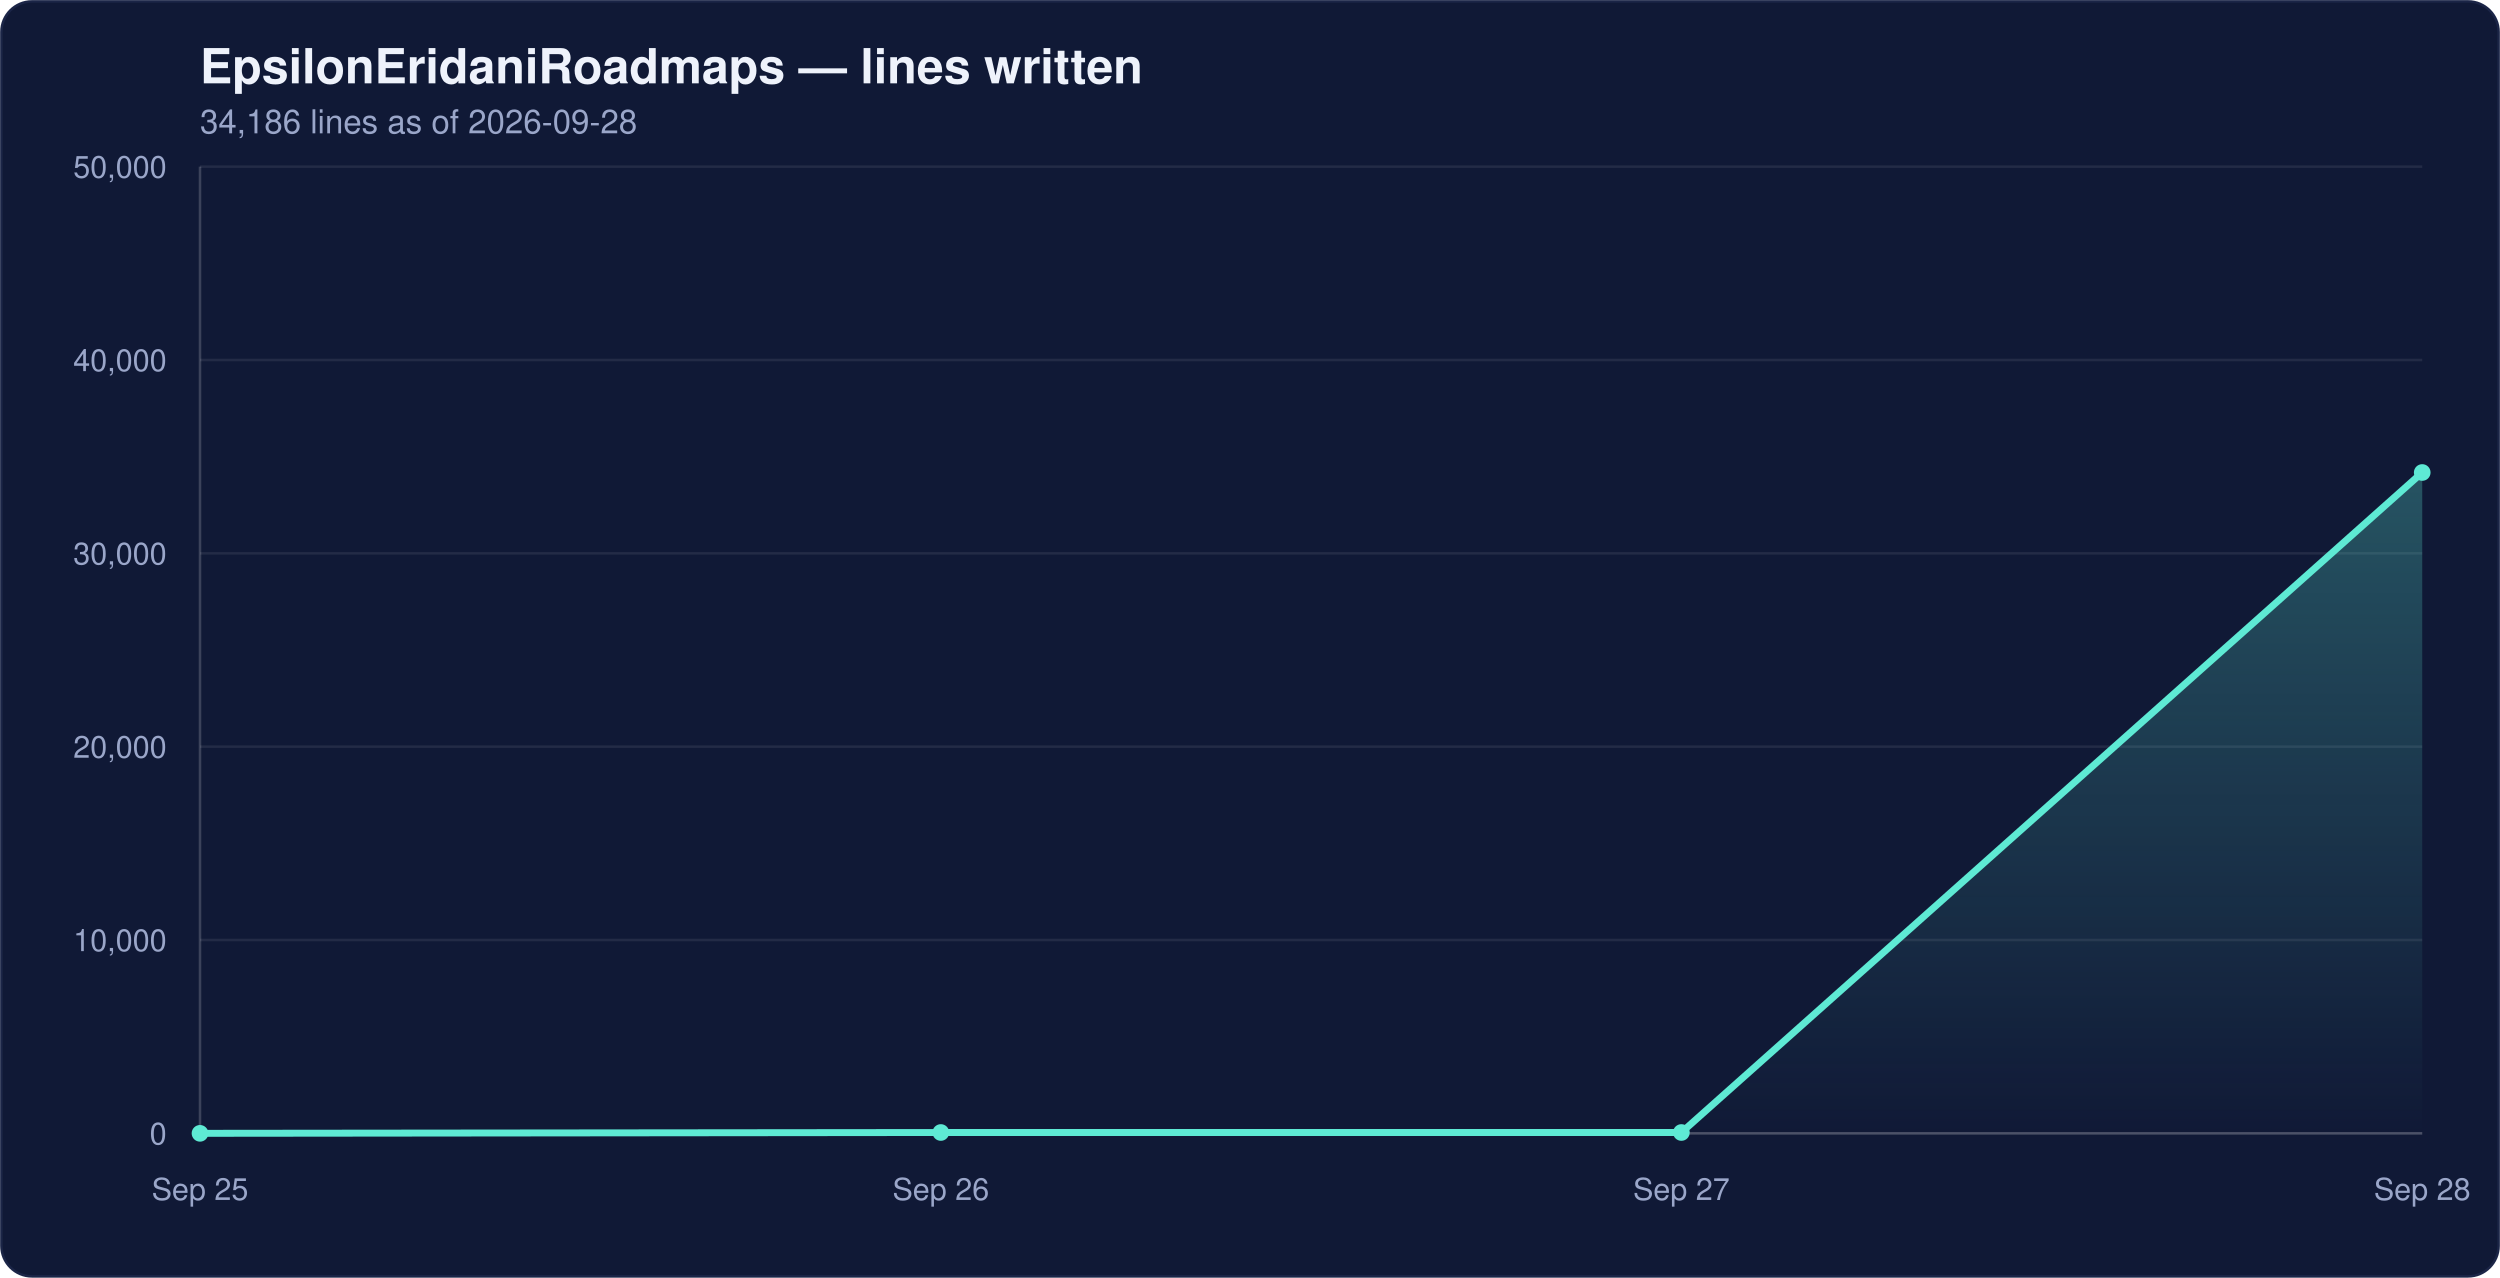
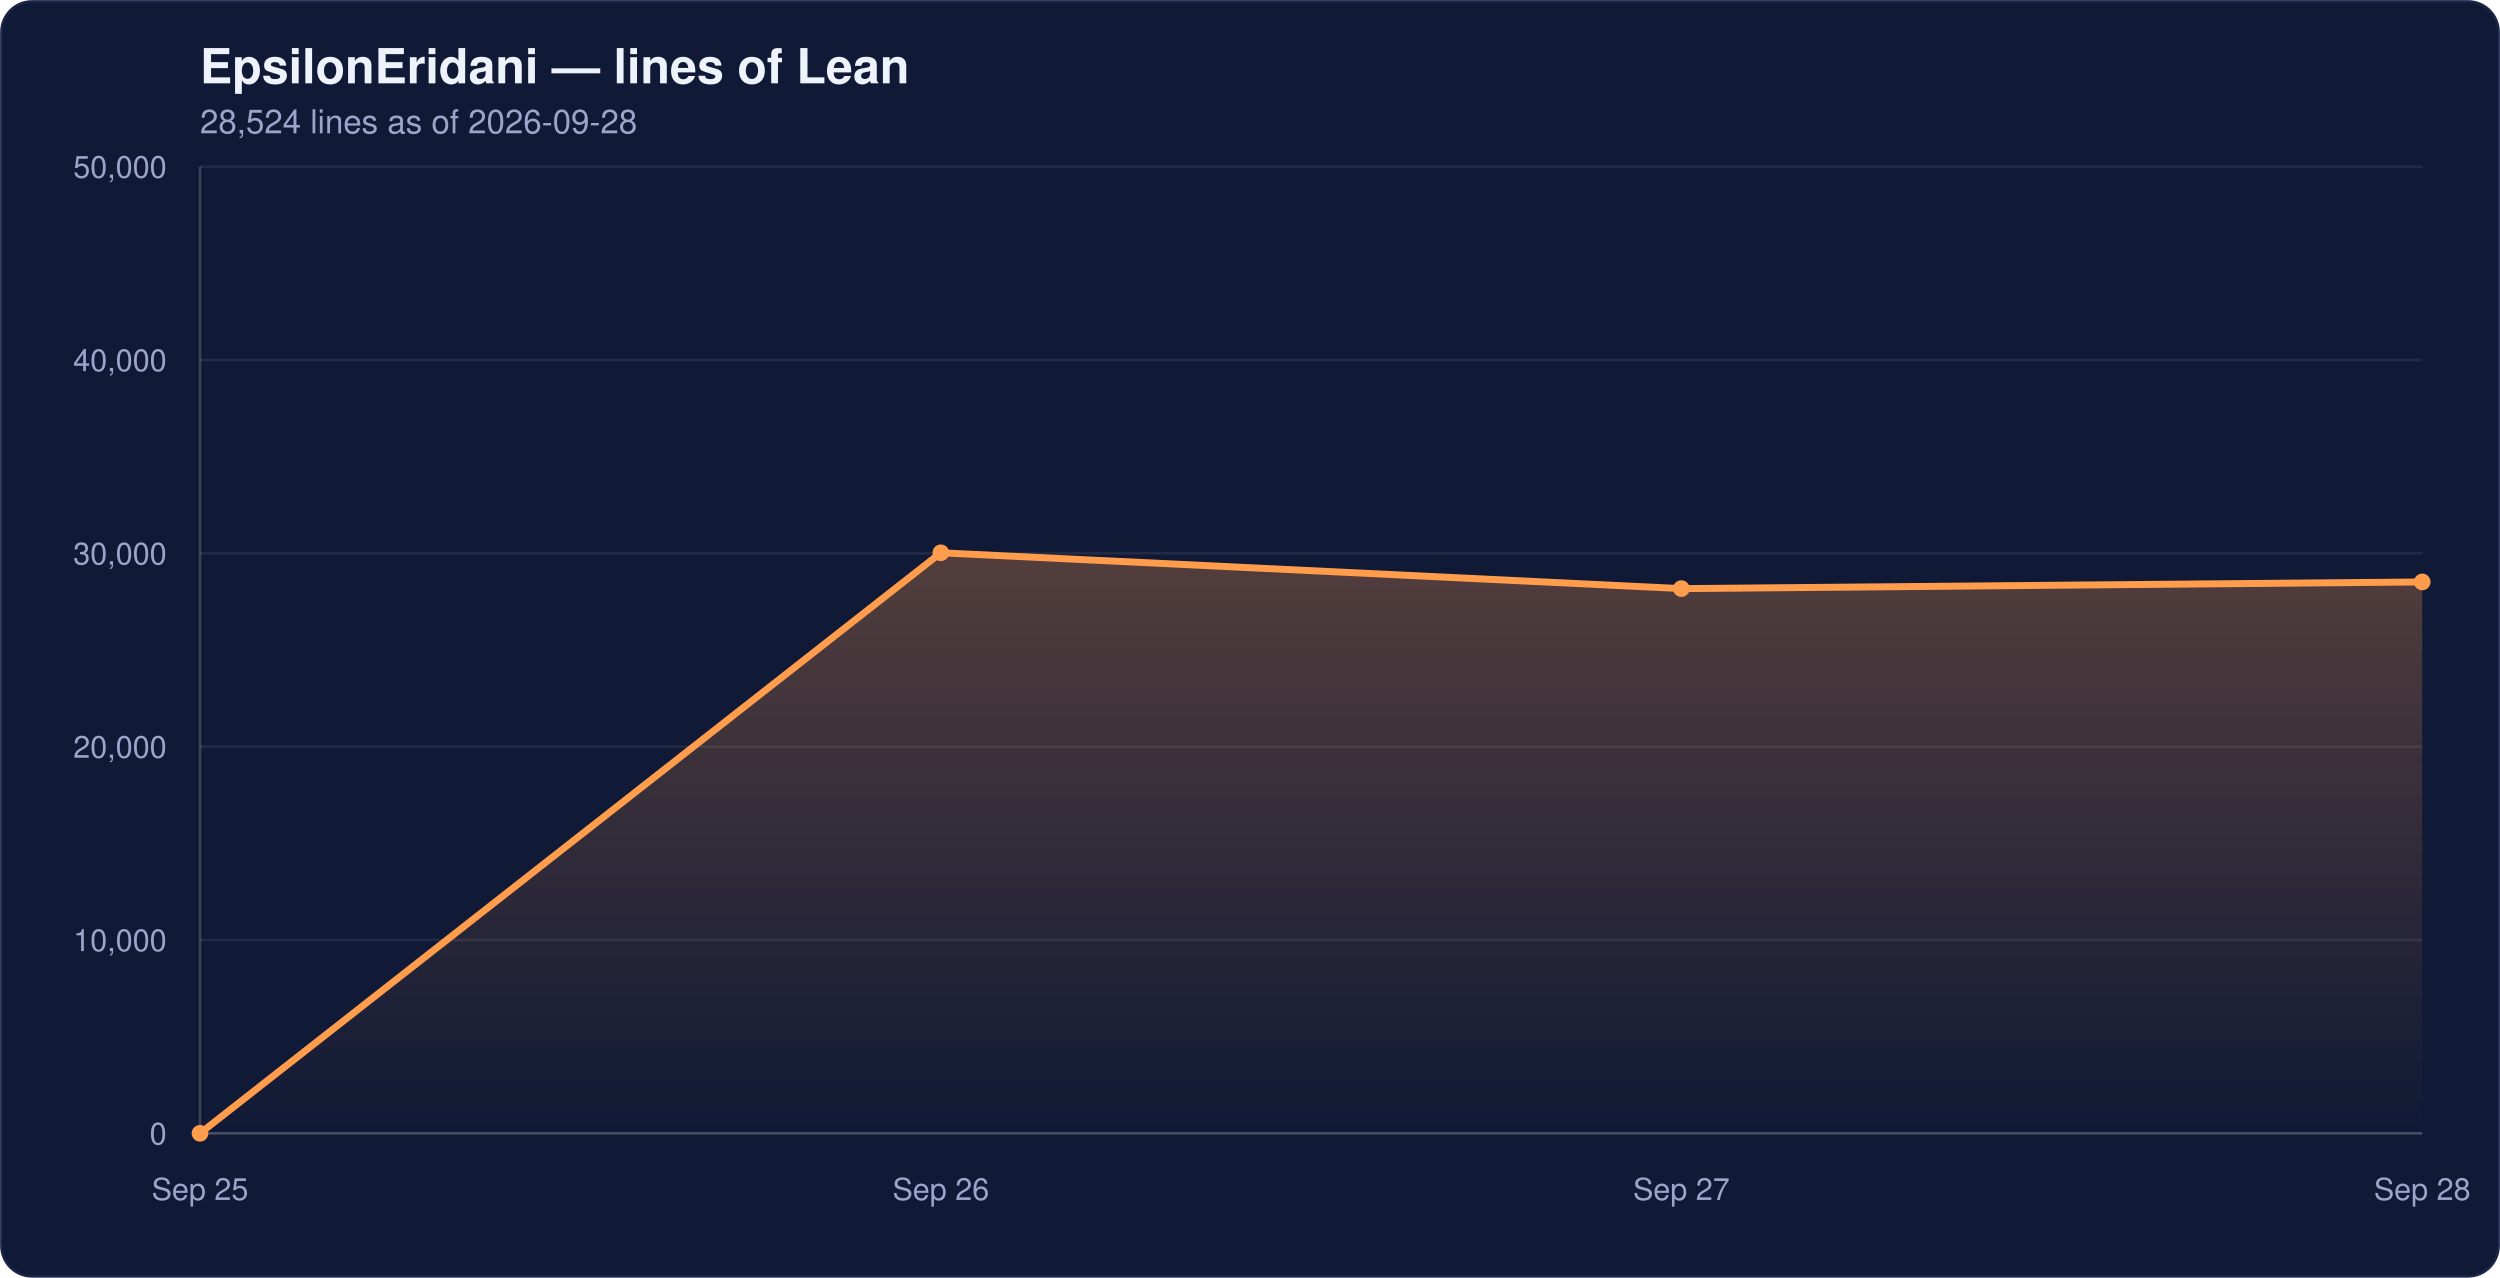
- <svg xmlns="http://www.w3.org/2000/svg" viewBox="0 0 900 460" role="img" aria-label="EpsilonEridaniRoadmaps — lines written: 34,186 lines as of 2026-09-28">
+ <svg xmlns="http://www.w3.org/2000/svg" viewBox="0 0 900 460" role="img" aria-label="EpsilonEridani — lines of Lean: 28,524 lines as of 2026-09-28">
  <defs>
-     <linearGradient id="g5eead4" x1="0" y1="0" x2="0" y2="1">
-       <stop offset="0" stop-color="#5eead4" stop-opacity="0.28" />
-       <stop offset="1" stop-color="#5eead4" stop-opacity="0" />
+     <linearGradient id="gff9d4d" x1="0" y1="0" x2="0" y2="1">
+       <stop offset="0" stop-color="#ff9d4d" stop-opacity="0.28" />
+       <stop offset="1" stop-color="#ff9d4d" stop-opacity="0" />
    </linearGradient>
  </defs>
  <style>
    text{font-family:'Helvetica Neue',Helvetica,Arial,'Liberation Sans',sans-serif;fill:#eef2fb}.title{font-size:17.4px;font-weight:600}.subtitle{font-size:11.9px;fill:#9aa6c9}.tick{font-size:11.0px;fill:#9aa6c9}.grid{stroke:rgba(255,255,255,0.08);stroke-width:0.9}.axis{stroke:rgba(255,255,255,0.18);stroke-width:0.9}
    .ytick{text-anchor:end}
    .xtick{text-anchor:middle}
-     .line{fill:none;stroke:#5eead4;stroke-width:2.5;stroke-linejoin:round;stroke-linecap:round}
-     circle{fill:#5eead4}
+     .line{fill:none;stroke:#ff9d4d;stroke-width:2.5;stroke-linejoin:round;stroke-linecap:round}
+     circle{fill:#ff9d4d}
  </style>
  <rect x="0.5" y="0.5" width="899" height="459" rx="11.0" fill="#101936" stroke="#1b2547" stroke-width="0.9" />
-   <text class="title" x="72" y="30">EpsilonEridaniRoadmaps — lines written</text>
-   <text class="subtitle" x="72" y="48">34,186 lines as of 2026-09-28</text>
+   <text class="title" x="72" y="30">EpsilonEridani — lines of Lean</text>
+   <text class="subtitle" x="72" y="48">28,524 lines as of 2026-09-28</text>
  <line class="grid" x1="72" y1="408.0" x2="872" y2="408.0" />
  <text class="tick ytick" x="60" y="412.0">0</text>
  <line class="grid" x1="72" y1="338.4" x2="872" y2="338.4" />
  <text class="tick ytick" x="60" y="342.4">10,000</text>
  <line class="grid" x1="72" y1="268.8" x2="872" y2="268.8" />
  <text class="tick ytick" x="60" y="272.8">20,000</text>
  <line class="grid" x1="72" y1="199.2" x2="872" y2="199.2" />
  <text class="tick ytick" x="60" y="203.2">30,000</text>
  <line class="grid" x1="72" y1="129.6" x2="872" y2="129.6" />
  <text class="tick ytick" x="60" y="133.6">40,000</text>
  <line class="grid" x1="72" y1="60.0" x2="872" y2="60.0" />
  <text class="tick ytick" x="60" y="64.0">50,000</text>
  <line class="axis" x1="72" y1="60" x2="72" y2="408" />
  <line class="axis" x1="72" y1="408" x2="872" y2="408" />
-   <polygon points="72,408 72.0,408.0 338.7,407.7 605.3,407.7 872.0,170.1 872,408" fill="url(#g5eead4)" />
-   <polyline class="line" points="72.0,408.0 338.7,407.7 605.3,407.7 872.0,170.1" />
+   <polygon points="72,408 72.0,408.0 338.7,199.0 605.3,211.9 872.0,209.5 872,408" fill="url(#gff9d4d)" />
+   <polyline class="line" points="72.0,408.0 338.7,199.0 605.3,211.9 872.0,209.5" />
  <circle cx="72.0" cy="408.0" r="3" />
-   <circle cx="338.7" cy="407.7" r="3" />
-   <circle cx="605.3" cy="407.7" r="3" />
-   <circle cx="872.0" cy="170.1" r="3" />
+   <circle cx="338.7" cy="199.0" r="3" />
+   <circle cx="605.3" cy="211.9" r="3" />
+   <circle cx="872.0" cy="209.5" r="3" />
  <text class="tick xtick" x="72.0" y="432">Sep 25</text>
  <text class="tick xtick" x="338.7" y="432">Sep 26</text>
  <text class="tick xtick" x="605.3" y="432">Sep 27</text>
  <text class="tick xtick" x="872.0" y="432">Sep 28</text>
</svg>
